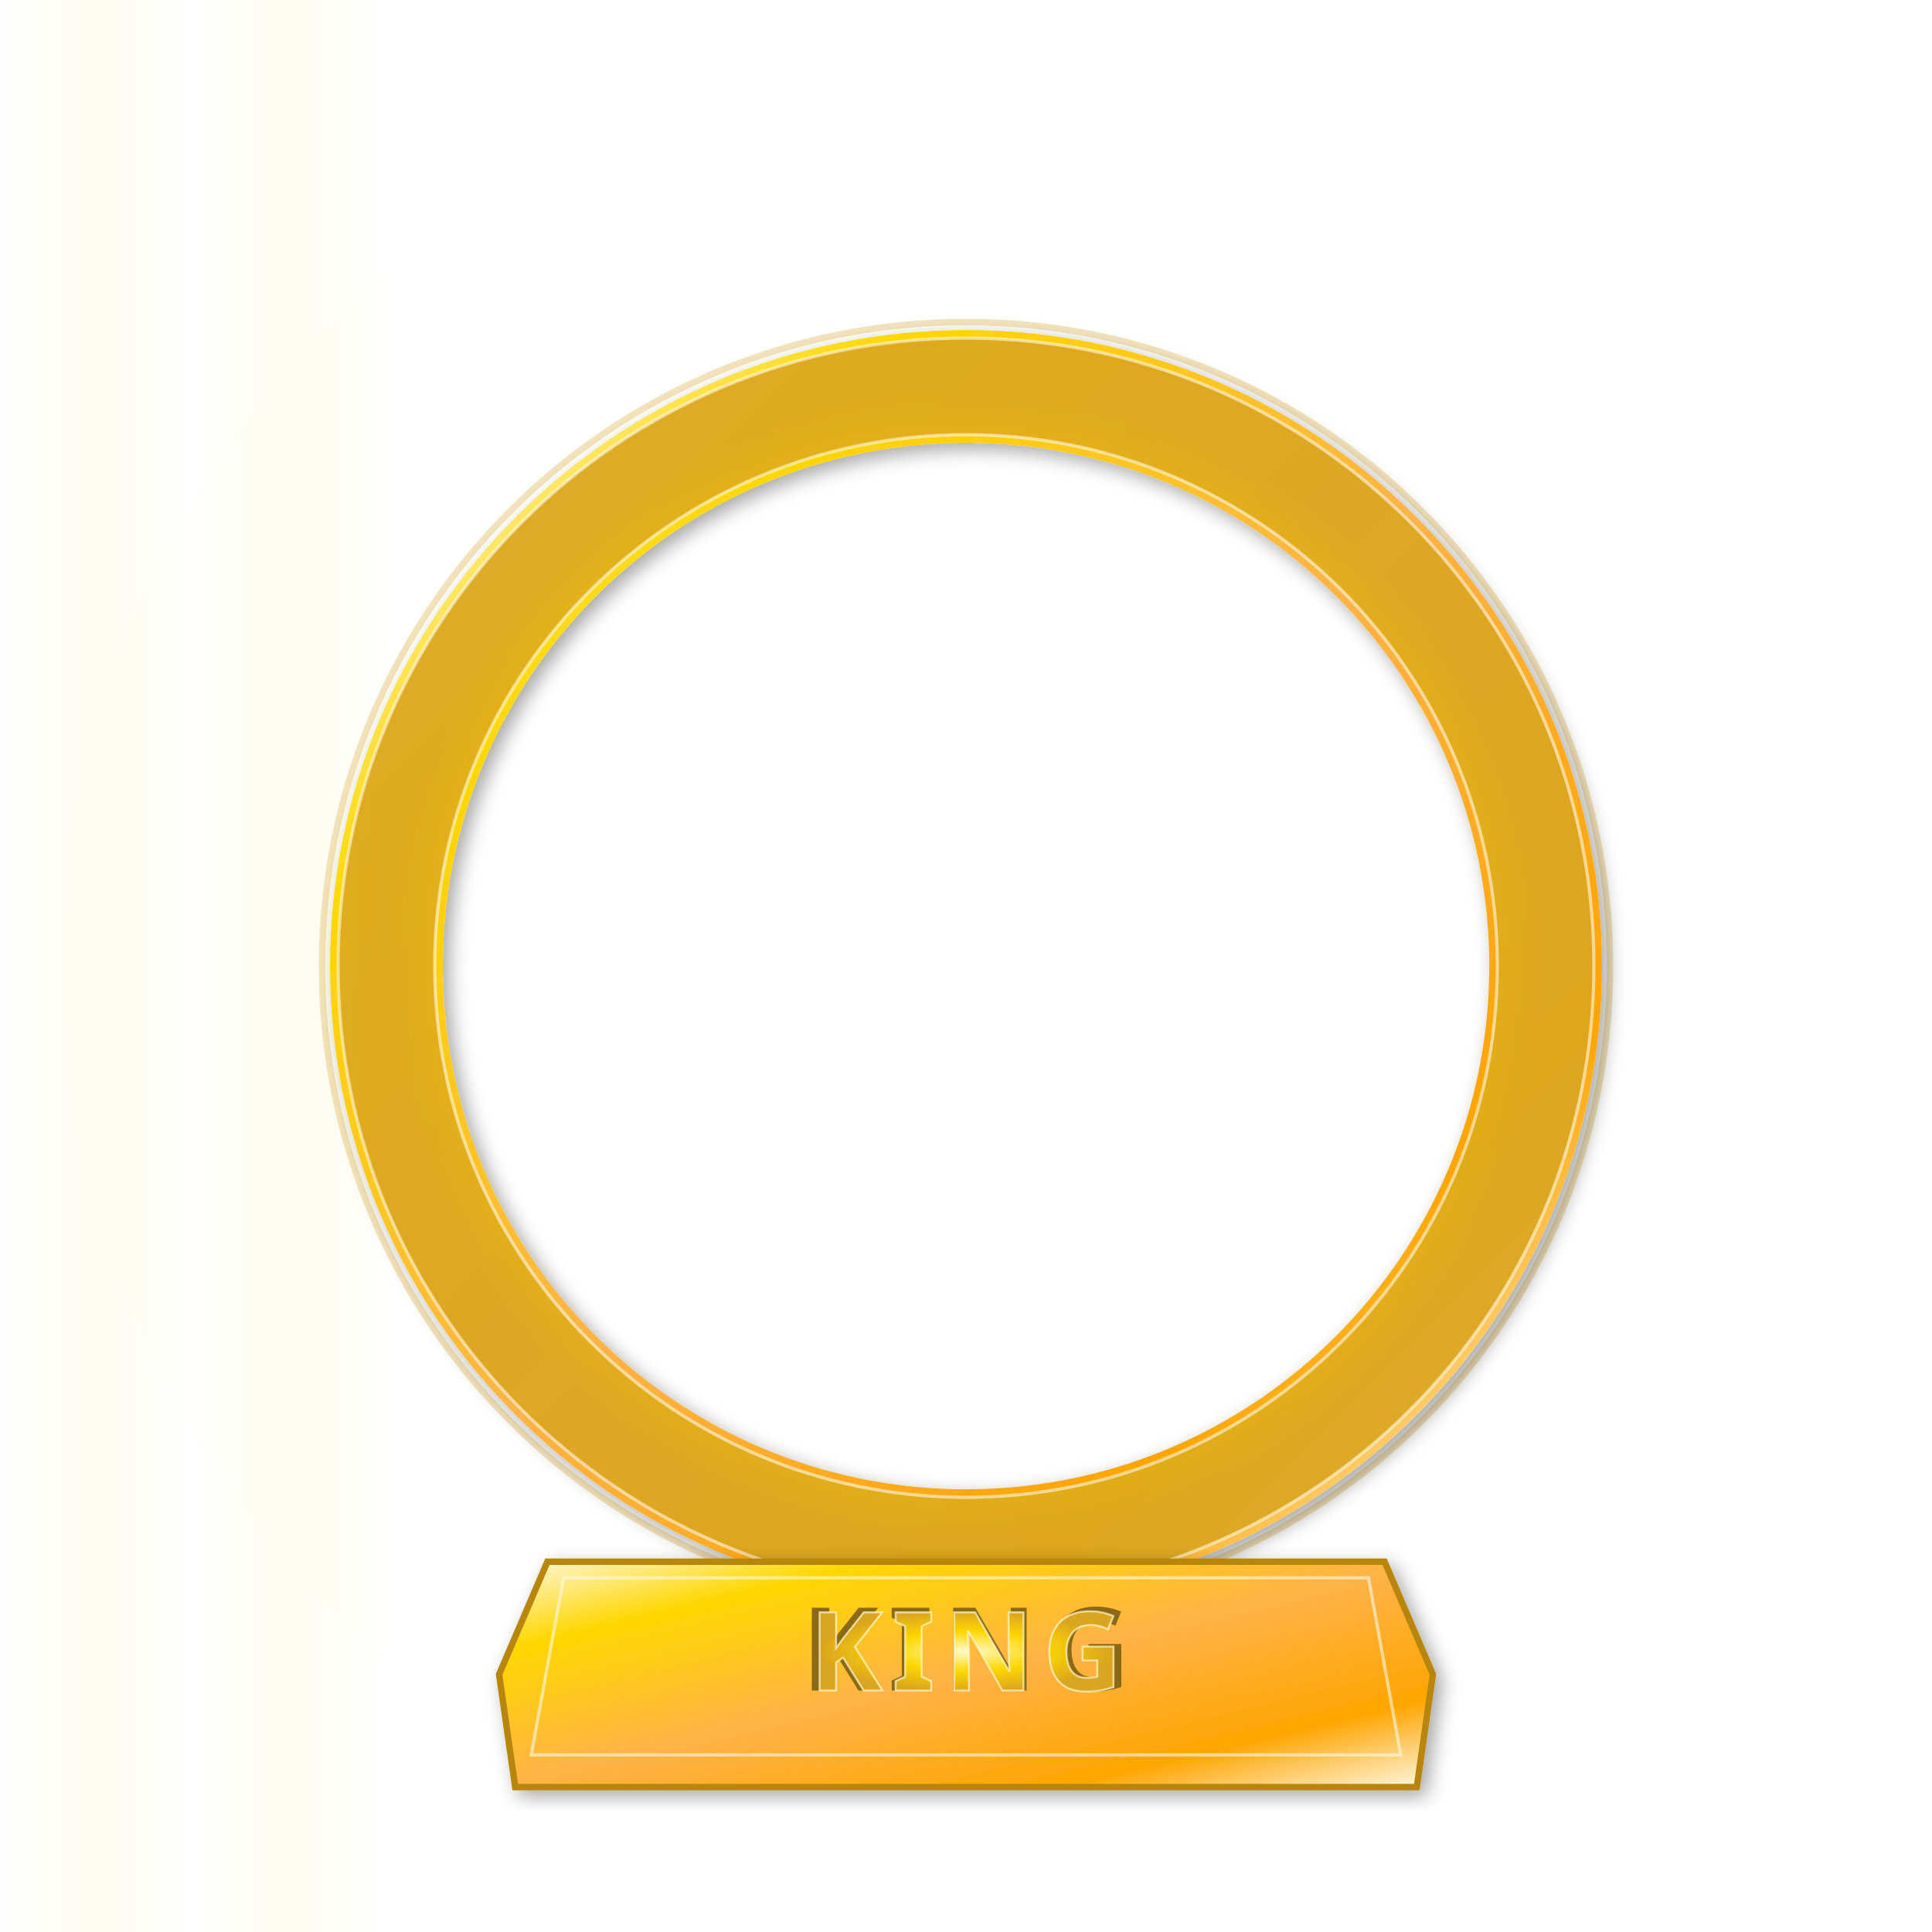
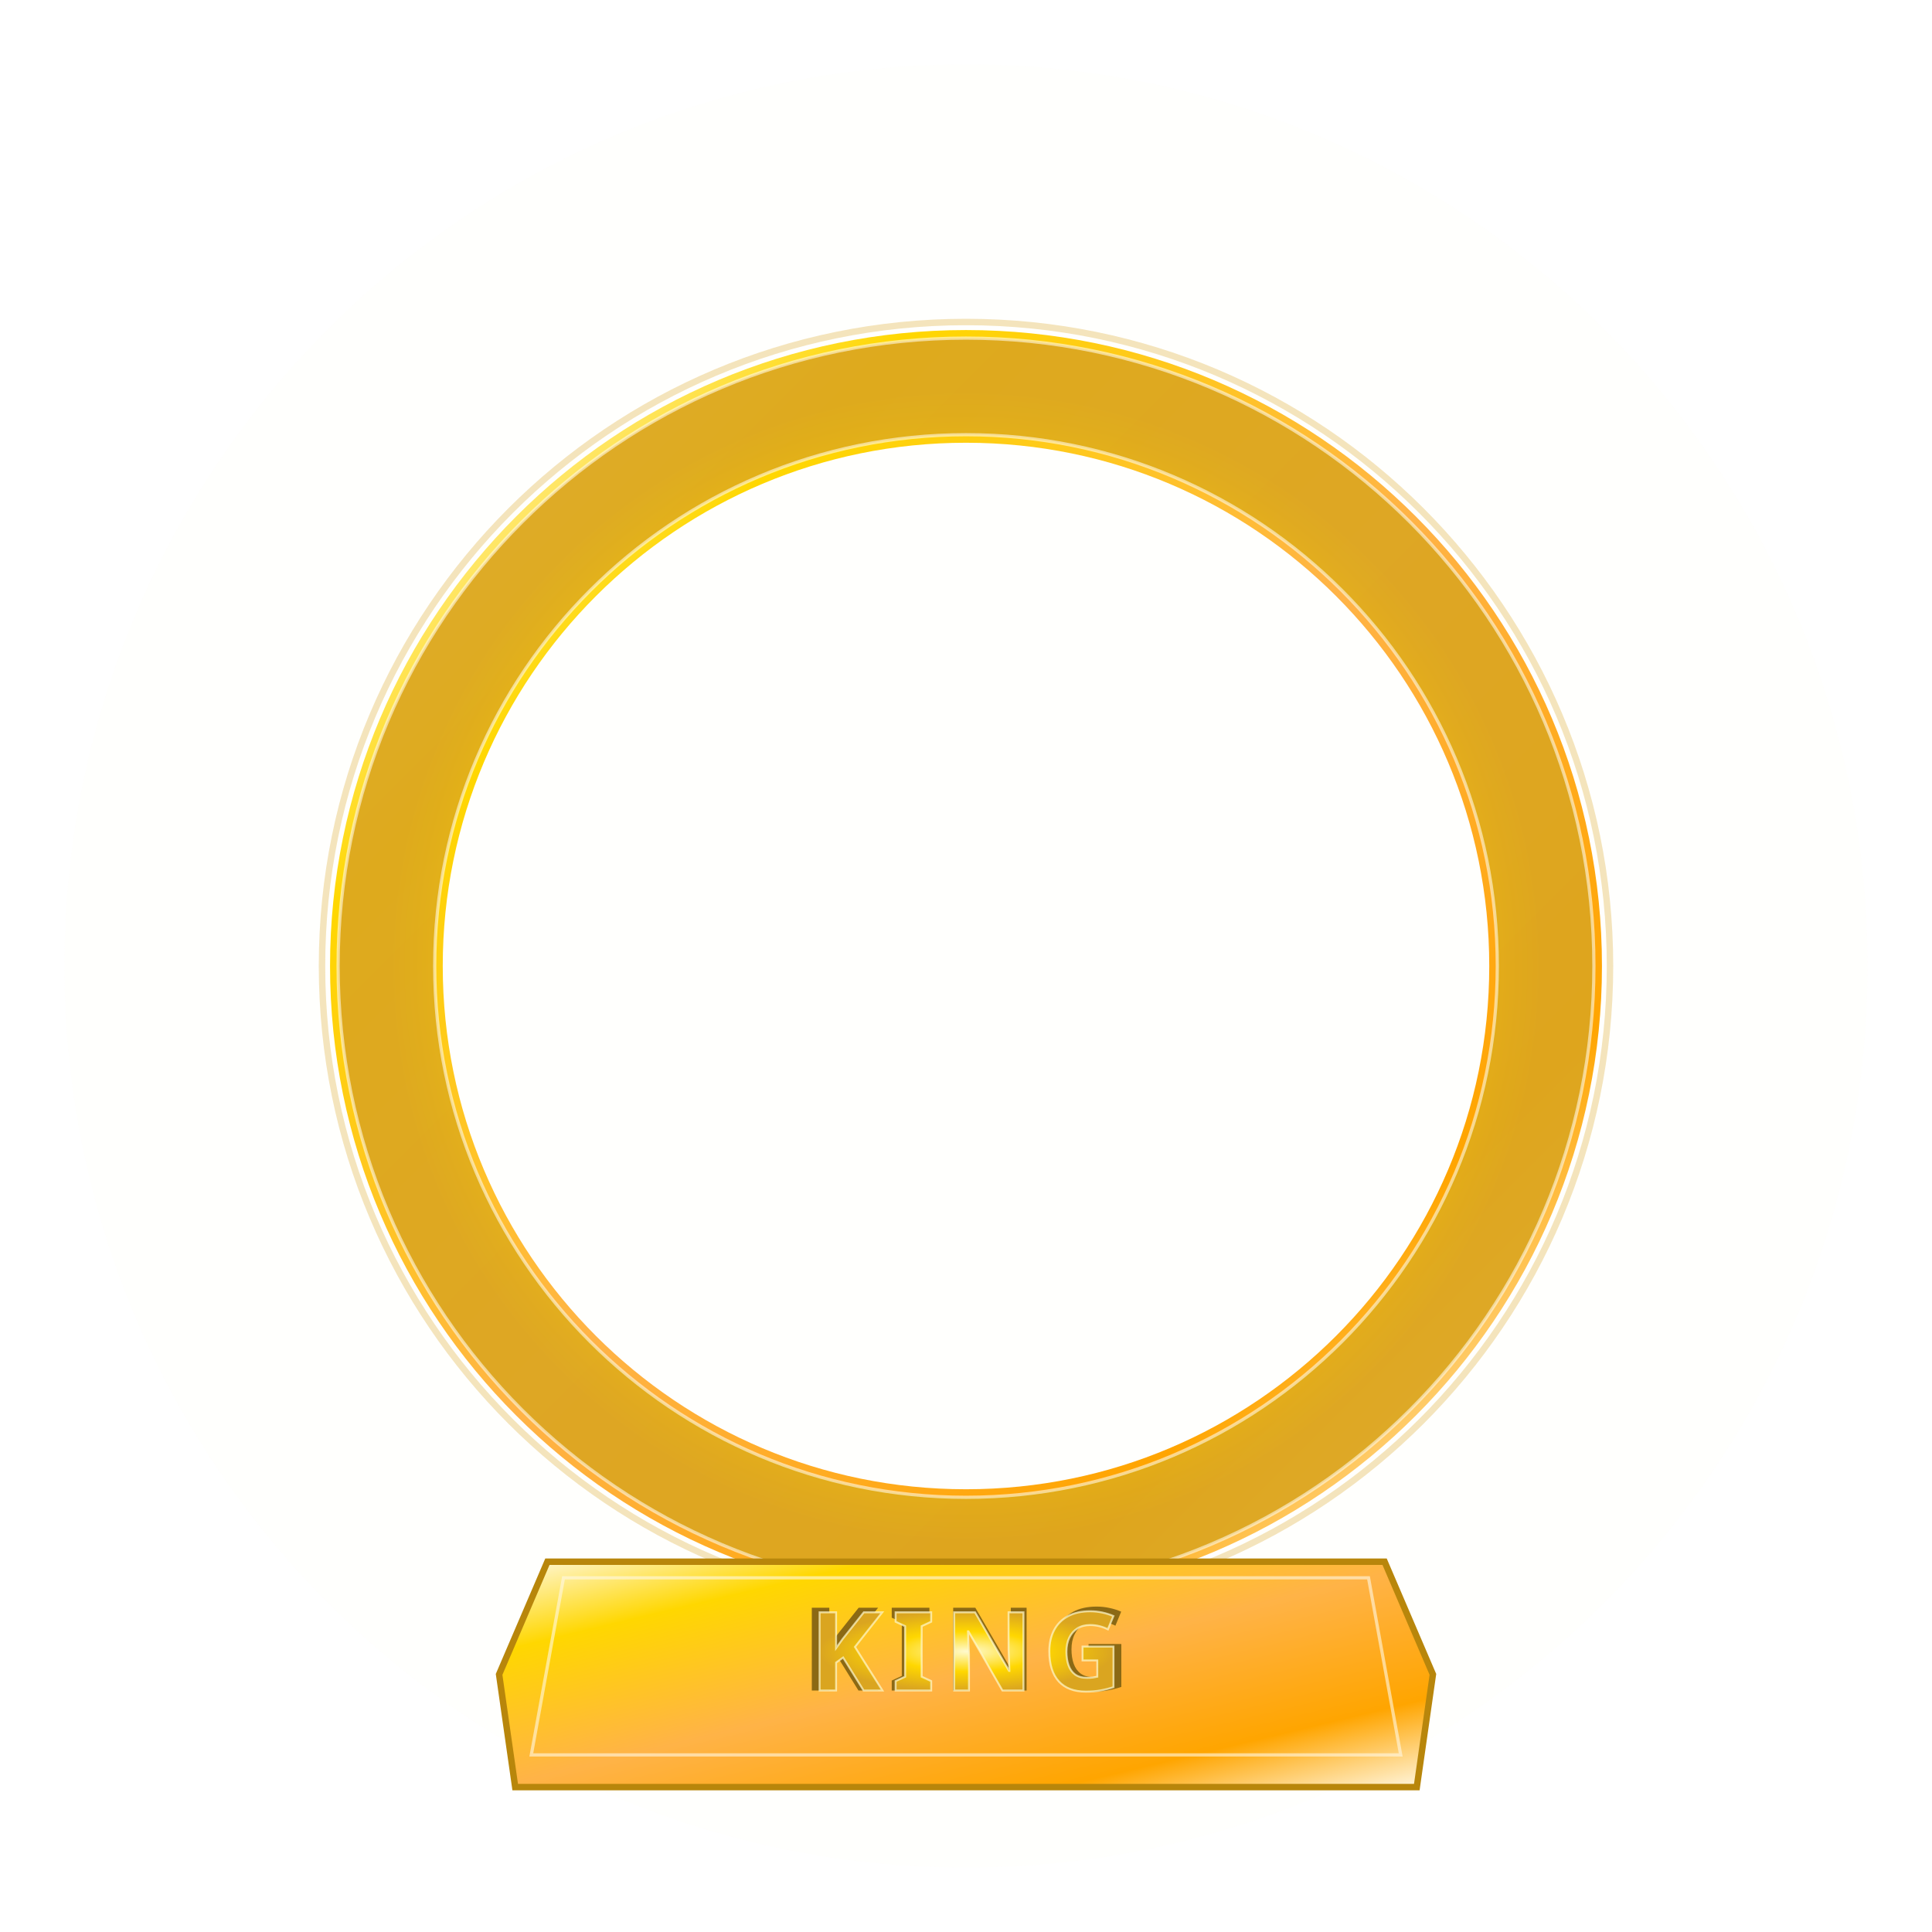
<svg xmlns="http://www.w3.org/2000/svg" width="600" height="600" viewBox="0 0 600 600">
  <defs>
    <linearGradient id="goldGradient1" x1="0" y1="0" x2="1" y2="1">
      <stop offset="0%" stop-color="#fff9e6" />
      <stop offset="20%" stop-color="#ffd700" />
      <stop offset="50%" stop-color="#ffb347" />
      <stop offset="80%" stop-color="#ffa500" />
      <stop offset="100%" stop-color="#fff9e6" />
    </linearGradient>
    <radialGradient id="goldRadial" cx="50%" cy="50%" r="50%">
      <stop offset="0%" stop-color="#fffacd" />
      <stop offset="50%" stop-color="#ffd700" />
      <stop offset="100%" stop-color="#daa520" />
    </radialGradient>
-     <linearGradient id="goldShine" x1="0" y1="0" x2="1" y2="0">
-       <stop offset="0%" stop-color="#ffd700" stop-opacity="0" />
-       <stop offset="50%" stop-color="#ffffff" stop-opacity="0.8" />
-       <stop offset="100%" stop-color="#ffd700" stop-opacity="0" />
-     </linearGradient>
-     <filter id="shadow">
-       <feDropShadow dx="2" dy="2" stdDeviation="3" flood-opacity="0.35" />
-     </filter>
  </defs>
  <circle cx="300" cy="300" r="280" fill="#fff9e6" opacity="0.08" />
  <circle cx="300" cy="300" r="200" fill="none" stroke="#daa520" stroke-width="2" opacity="0.3" />
-   <circle cx="300" cy="300" r="180" fill="none" stroke="url(#goldGradient1)" stroke-width="35" filter="url(#shadow)" />
+   <circle cx="300" cy="300" r="180" fill="none" stroke="url(#goldGradient1)" stroke-width="35" />
  <circle cx="300" cy="300" r="180" fill="none" stroke="url(#goldRadial)" stroke-width="30" opacity="0.9" />
  <circle cx="300" cy="300" r="195" fill="none" stroke="#fff9e6" stroke-width="1" opacity="0.6" />
  <circle cx="300" cy="300" r="165" fill="none" stroke="#fff9e6" stroke-width="1" opacity="0.6" />
-   <rect x="0" y="0" width="120" height="600" fill="url(#goldShine)" opacity="0.25">
-     <animateTransform attributeName="transform" type="translate" from="-120 0" to="720 0" dur="4s" repeatCount="indefinite" />
-   </rect>
-   <g filter="url(#shadow)">
+   <g>
    <path d="M170,485 L430,485 L445,520 L440,555 L160,555 L155,520 Z" fill="url(#goldGradient1)" stroke="#b8860b" stroke-width="2" />
    <path d="M175,490 L425,490 L435,545 L165,545 Z" fill="none" stroke="#fff9e6" stroke-width="1" opacity="0.6" />
    <text x="300" y="525" text-anchor="middle" fill="#8b6914" font-size="36" font-family="Arial Black" font-weight="bold" letter-spacing="3">KING</text>
    <text x="300" y="525" text-anchor="middle" fill="url(#goldRadial)" font-size="34" font-family="Arial Black" font-weight="bold" letter-spacing="3">KING</text>
    <text x="300" y="525" text-anchor="middle" fill="none" stroke="#fffacd" stroke-width="0.6" font-size="34" font-family="Arial Black" font-weight="bold" letter-spacing="3" opacity="0.7">KING</text>
  </g>
</svg>
